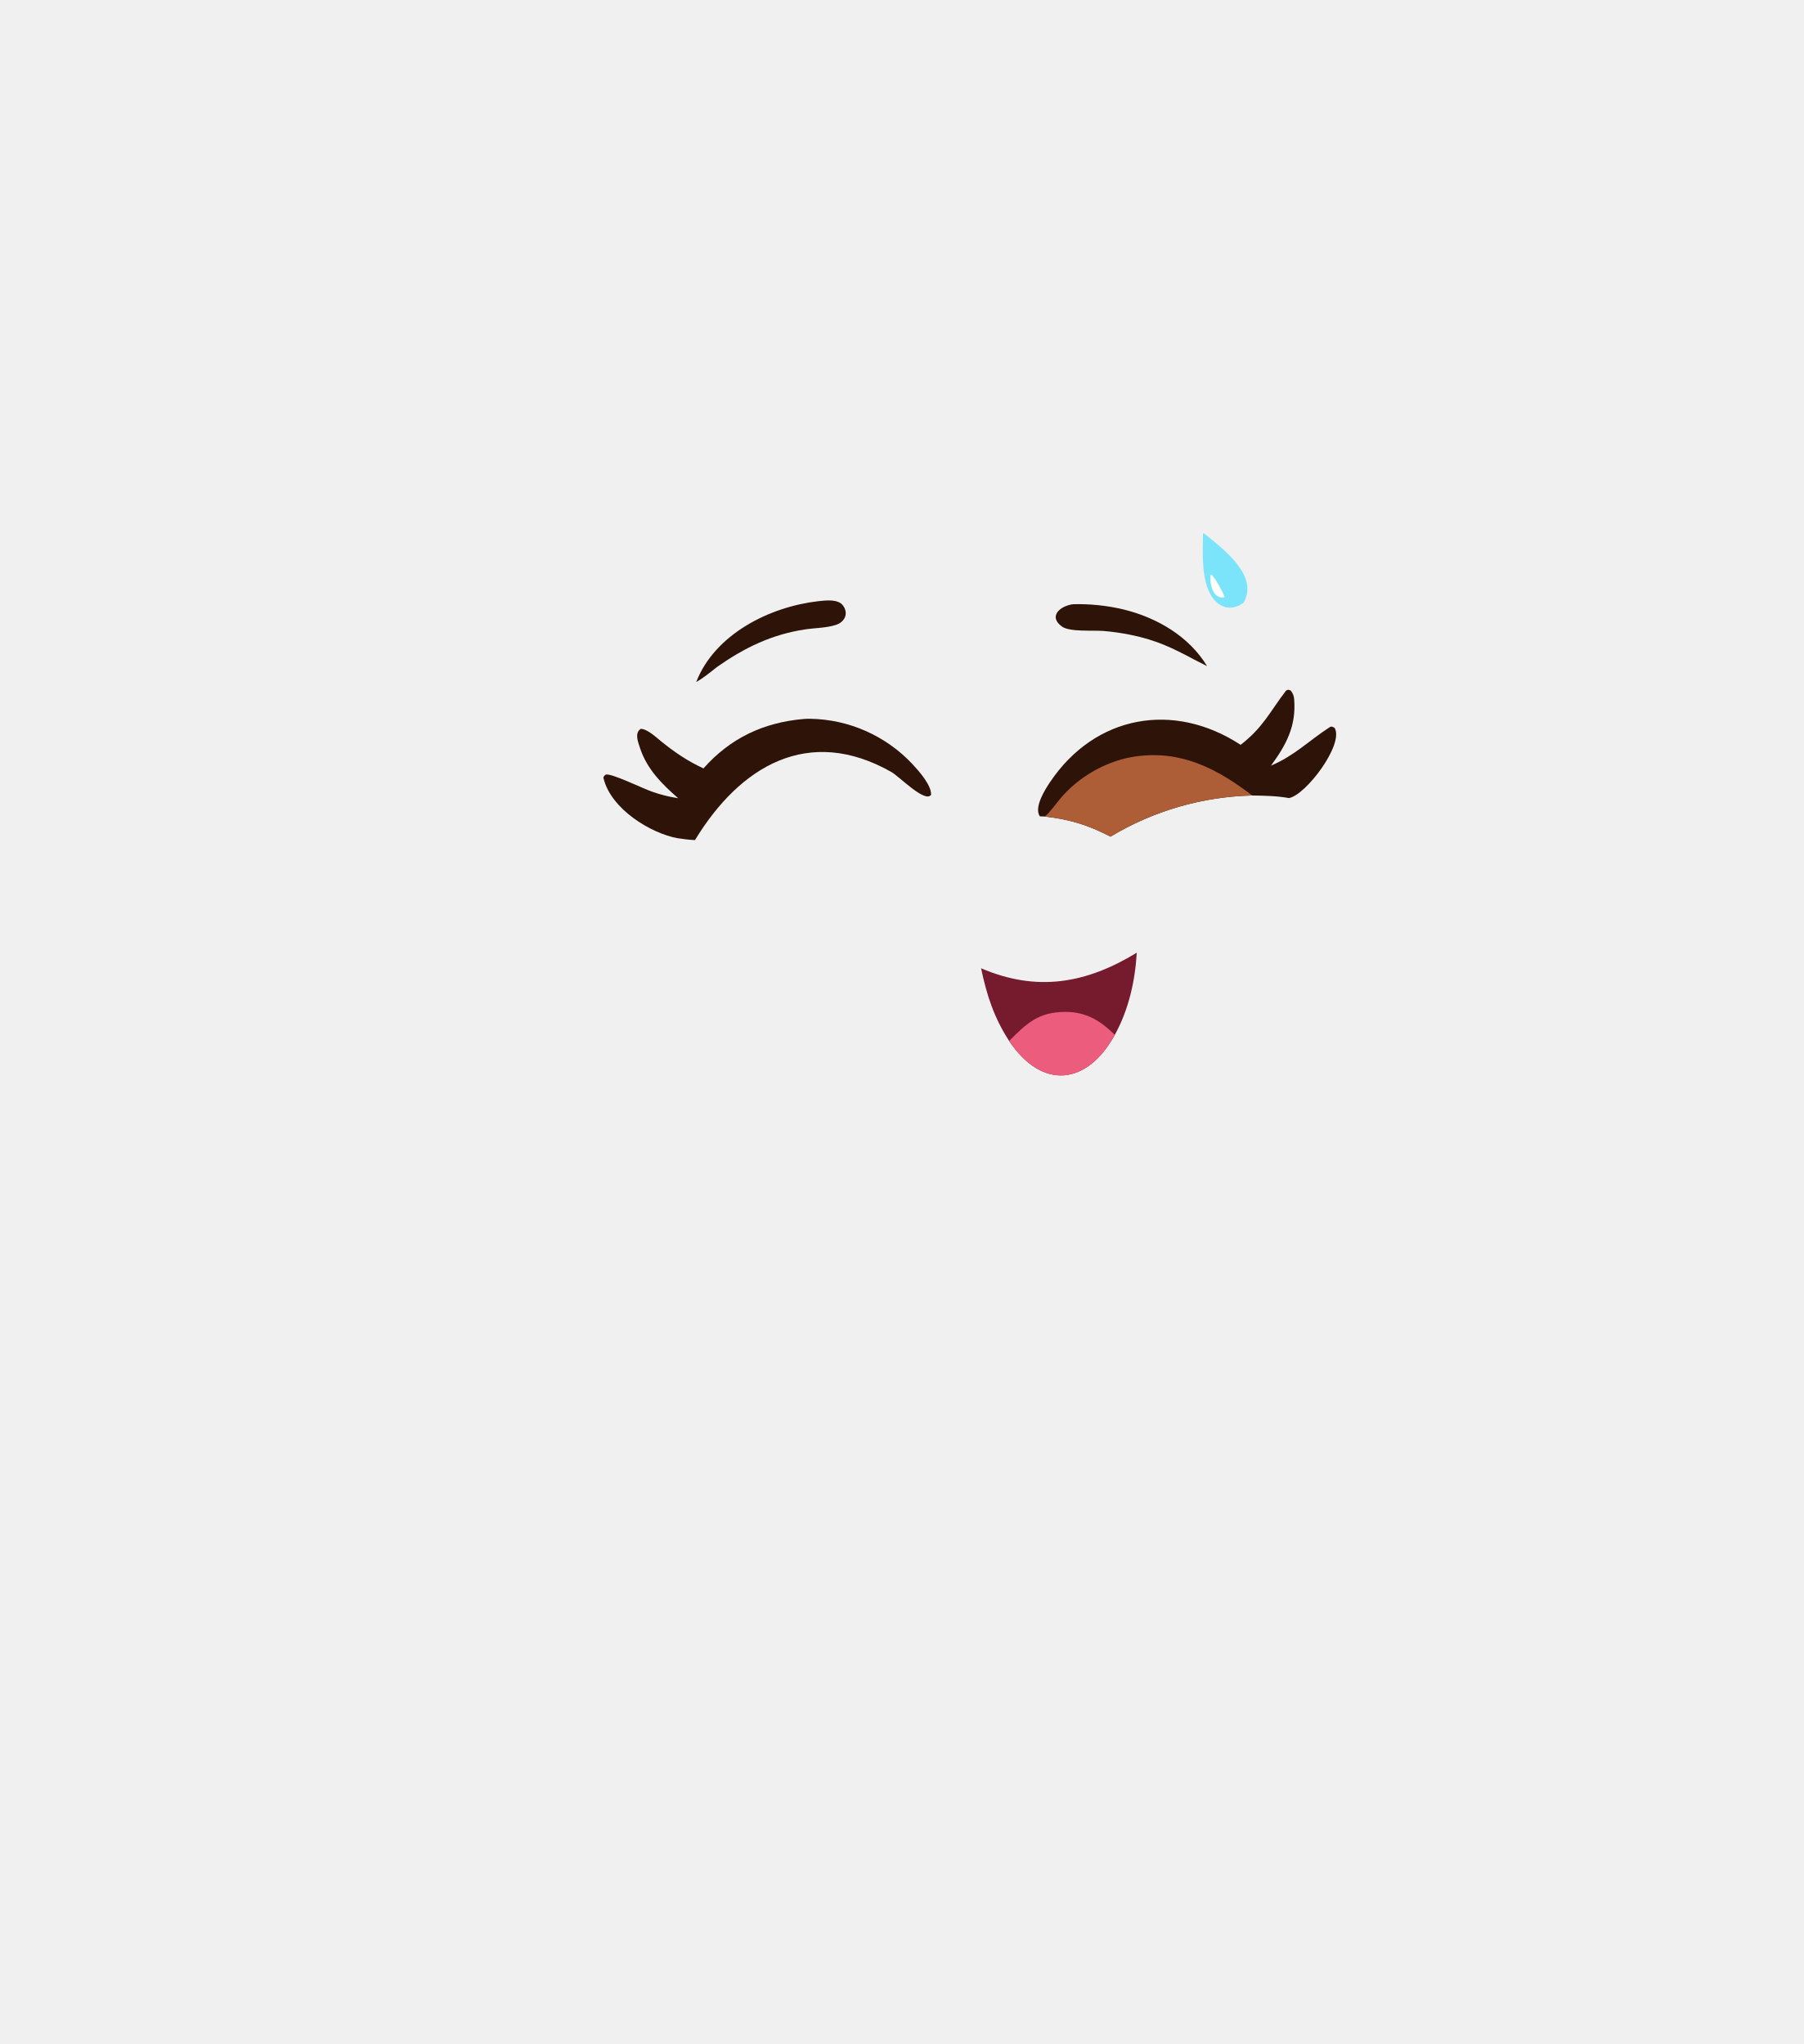
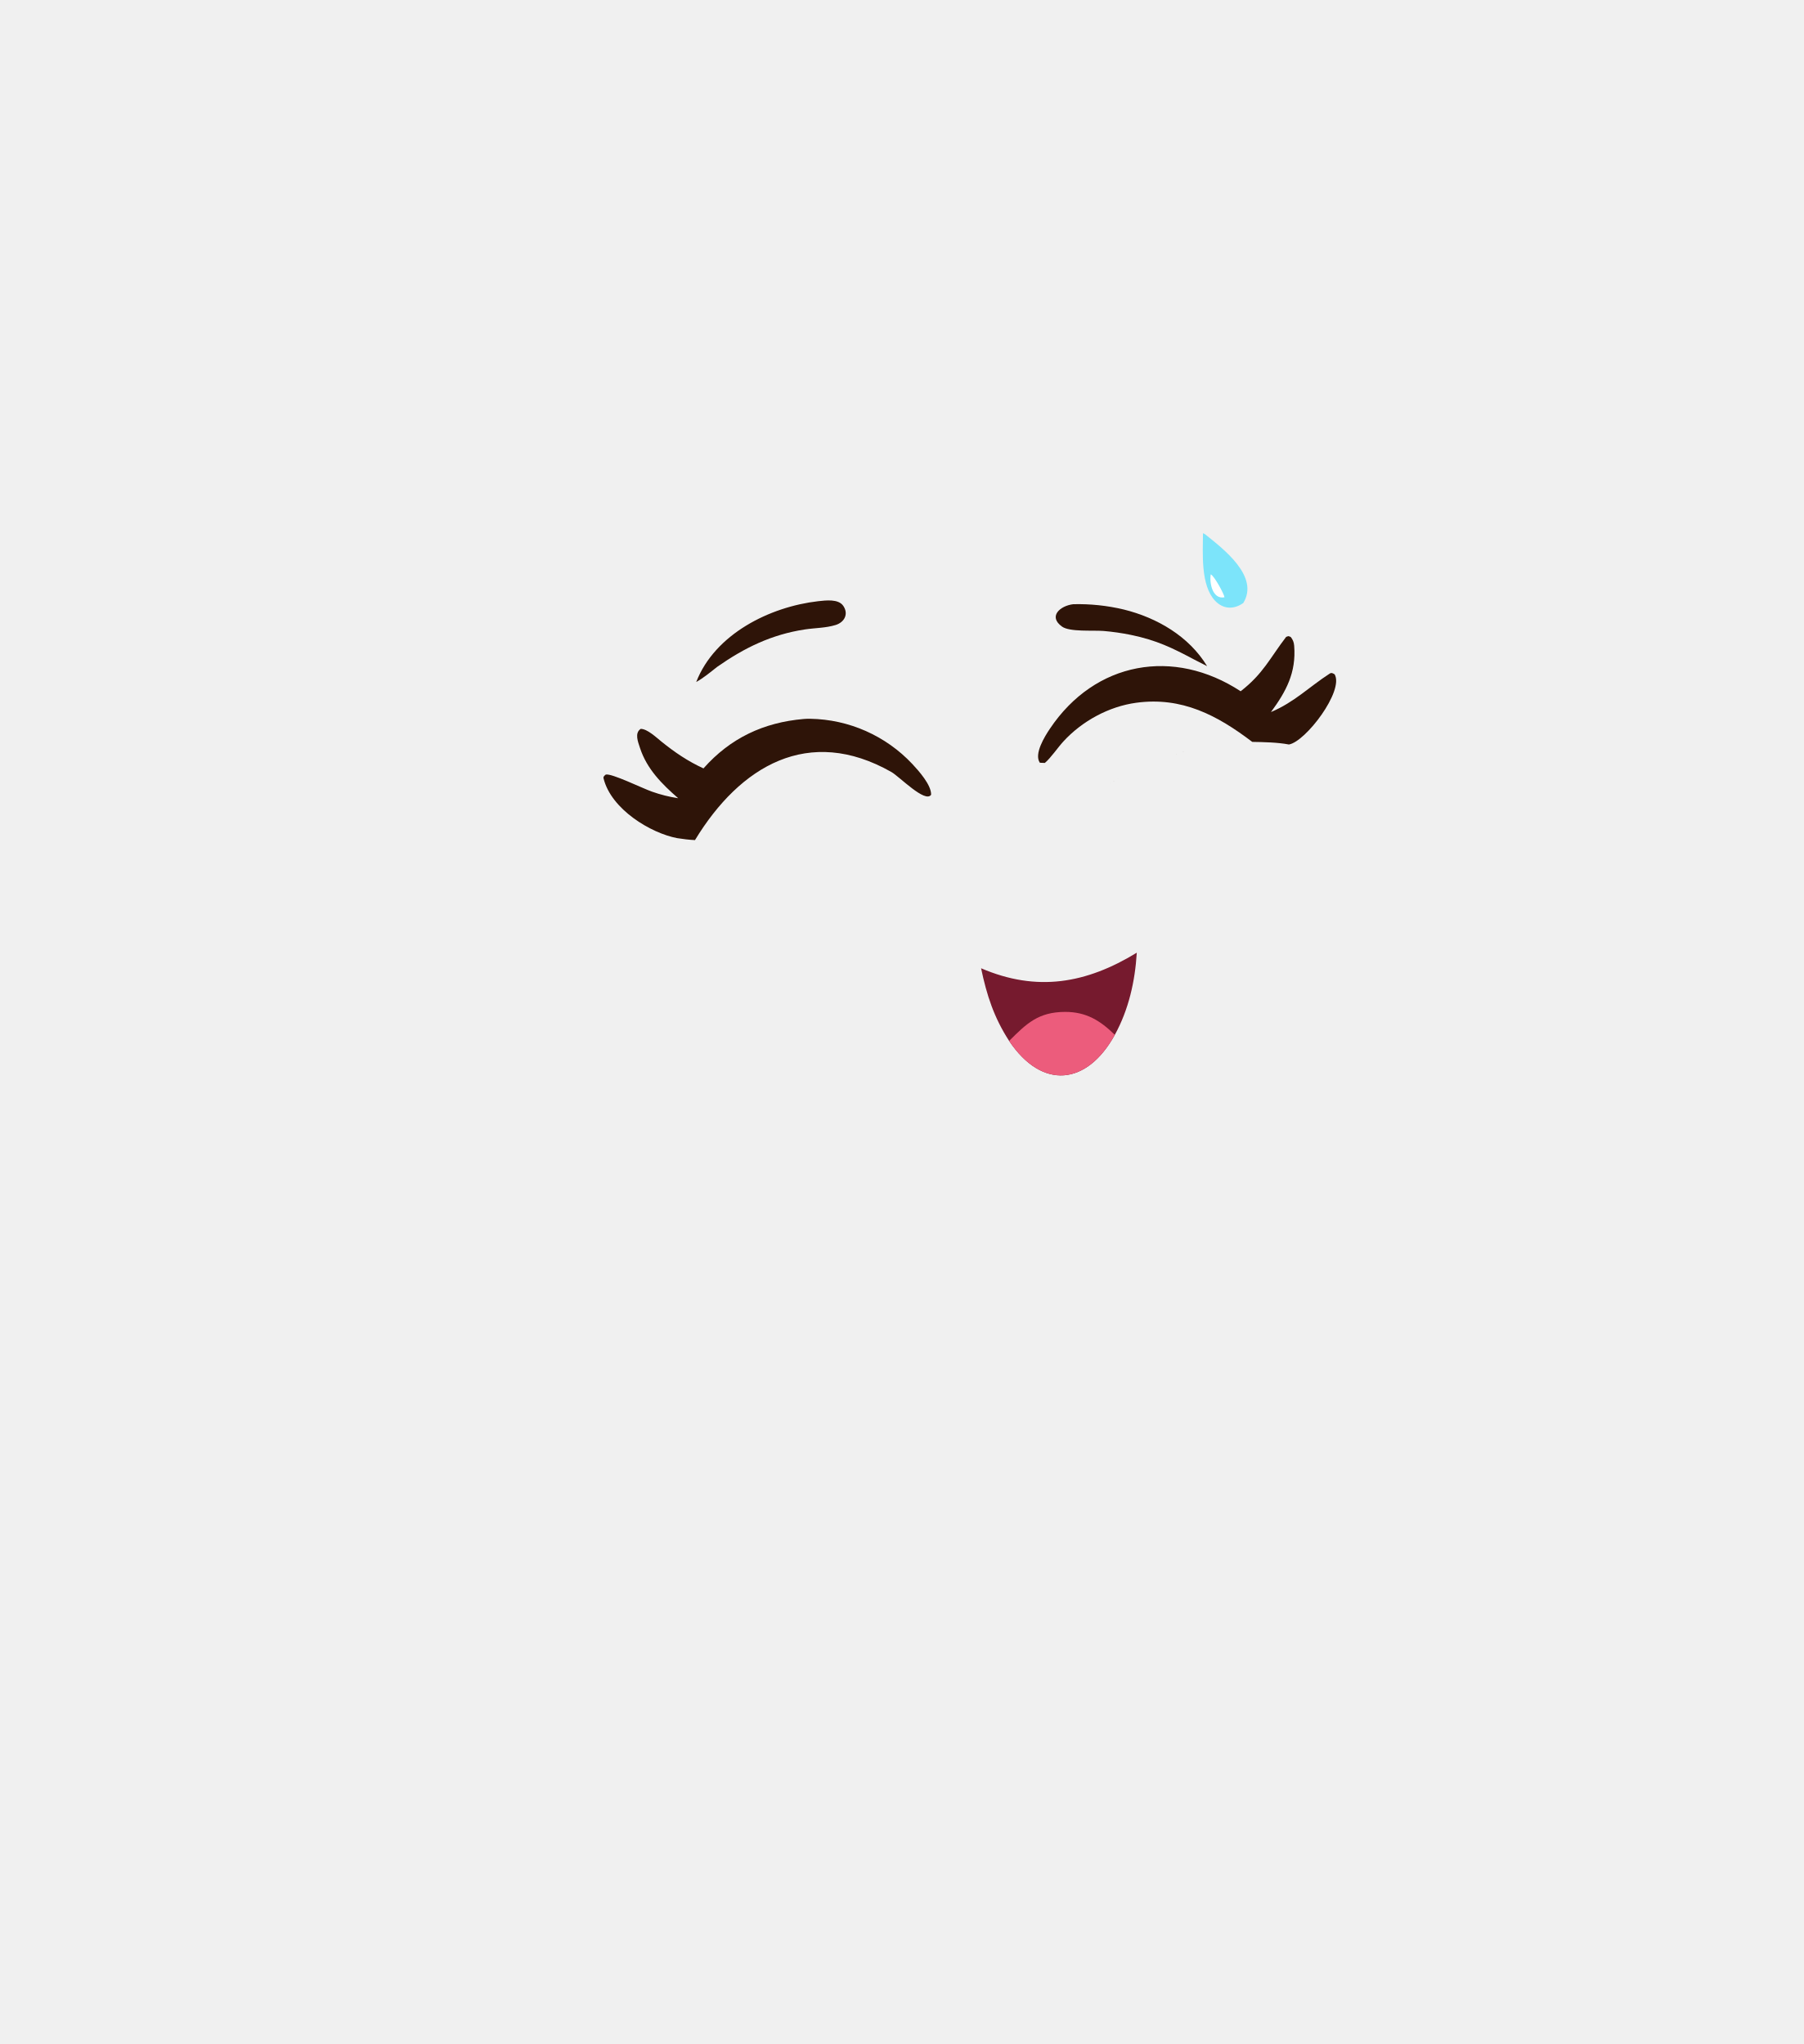
<svg xmlns="http://www.w3.org/2000/svg" width="1178" height="1335" viewBox="0 0 1178 1335" fill="none">
  <path d="M640.643 632.398C677.185 648.094 709.383 642.348 742.317 622.232C741.189 640.904 737.03 659.397 727.975 675.889C709.695 709.01 680.47 711.937 658.964 679.866C649.04 664.599 644.312 649.908 640.643 632.398Z" fill="#761A2E" />
  <path d="M658.963 679.866C670.378 668.433 678.083 660.962 695.476 660.904C709.238 660.858 718.43 666.529 727.974 675.89C709.694 709.011 680.469 711.937 658.963 679.866Z" fill="#EC5C7C" />
-   <path d="M810.135 486.481C824.901 475.043 829.262 464.796 839.849 450.969C841.837 450.331 840.872 450.314 842.835 451.02C844.249 452.826 844.901 454.4 845.09 456.743C846.505 474.421 839.738 486.723 829.933 500.069C845.344 493.553 854.778 483.689 868.344 474.91C869.524 474.149 870.541 474.838 871.519 475.435C877.77 486.2 852.613 519.414 841.655 521.252C834.269 519.836 825.272 519.684 817.717 519.552C785.049 520.321 753.151 529.588 725.152 546.439C710.523 538.859 698.828 535.245 682.282 533.305L679.029 533.174C675.04 527.492 682.191 516.005 685.562 510.981C715.093 466.899 766.503 457.904 810.135 486.481Z" fill="#2E1408" />
-   <path d="M682.281 533.305C686.101 530.108 690.737 523.242 694.4 519.25C706.598 505.955 724.088 496.42 741.964 493.993C771.782 489.943 794.899 502.198 817.715 519.552C785.048 520.321 753.15 529.588 725.151 546.439C710.522 538.859 698.827 535.245 682.281 533.305Z" fill="#AD5E36" />
+   <path d="M839.849 415.969C841.837 415.331 840.873 415.314 842.835 416.02C844.25 417.826 844.901 419.4 845.09 421.743C846.505 439.421 839.738 451.723 829.934 465.069C845.345 458.553 854.778 448.689 868.344 439.91C869.524 439.149 870.541 439.837 871.519 440.435C877.77 451.199 852.613 484.414 841.654 486.252C834.268 484.836 825.272 484.684 817.717 484.552C785.05 485.321 753.152 494.588 725.152 511.438L725.15 511.437C753.15 494.586 785.049 485.321 817.716 484.552C794.899 467.197 771.782 454.943 741.964 458.993C724.089 461.42 706.598 470.955 694.4 484.25C690.737 488.242 686.101 495.107 682.281 498.304L679.029 498.174C675.04 492.492 682.191 481.005 685.562 475.98C715.093 431.899 766.503 422.904 810.135 451.48C824.901 440.042 829.262 429.796 839.849 415.969Z" fill="#2E1408" />
  <path d="M 524.742 469.593 C 526.166 469.472 527.595 469.426 529.024 469.453 C 554.36 469.867 578.446 480.537 595.776 499.023 C 599.925 503.456 608.198 512.724 608.013 519.054 C 604.268 524.813 587.298 507.181 582.033 504.196 C 528.095 473.623 483.295 500.175 453.819 548.694 C 449.535 548.474 446.47 548.058 442.211 547.421 C 425.043 544.194 398.971 528.592 394.09 508.251 C 393.835 507.186 394.82 506.526 395.548 505.903 C 399.32 504.912 419.741 514.983 425.796 517.068 C 431.331 519.033 437.042 520.464 442.85 521.343 C 432.24 512.109 422.407 502.268 417.914 488.515 C 416.626 484.574 414.226 478.738 418.402 476.039 C 422.743 476.093 428.525 481.62 431.981 484.405 C 440.668 491.408 449.184 497.198 459.369 501.864 C 476.896 482.039 498.643 471.86 524.742 469.593 Z" fill="#2E1408" />
  <path d="M 534.302 392.658 C 539.163 392.157 547.448 390.988 550.673 395.733 C 554.227 400.962 551.503 406.391 545.652 408.208 C 539.187 410.197 532.297 410.084 525.562 411.109 C 503.858 414.413 486.163 423.042 468.35 435.517 C 463.996 438.934 459.433 442.767 454.631 445.441 C 466.797 414.135 502.569 396.306 534.302 392.658 Z" fill="#2E1408" />
  <path d="M700.797 394.629C711.886 394.346 722.968 395.505 733.764 398.079C755.544 403.447 776.392 415.568 788.237 435.086L780.075 430.917C765.323 423.072 755.335 418.17 738.444 414.665C732.538 413.461 726.567 412.603 720.563 412.098C713.568 411.564 698.489 412.844 693.482 409.245C684.271 402.615 692.25 395.652 700.797 394.629Z" fill="#2E1408" />
  <path d="M785.537 348.265C785.968 348.448 786.593 348.692 786.939 348.968C798.693 358.409 822.579 376.427 811.861 393.83C805.694 398.213 798.778 397.964 793.497 392.43C783.849 382.313 785.492 361.075 785.537 348.265Z" fill="#7CE4FA" />
  <path d="M790.616 375.117C793.106 376.39 799.377 388.082 799.586 390.098C791.809 391.636 789.638 380.875 790.616 375.117Z" fill="white" />
</svg>
